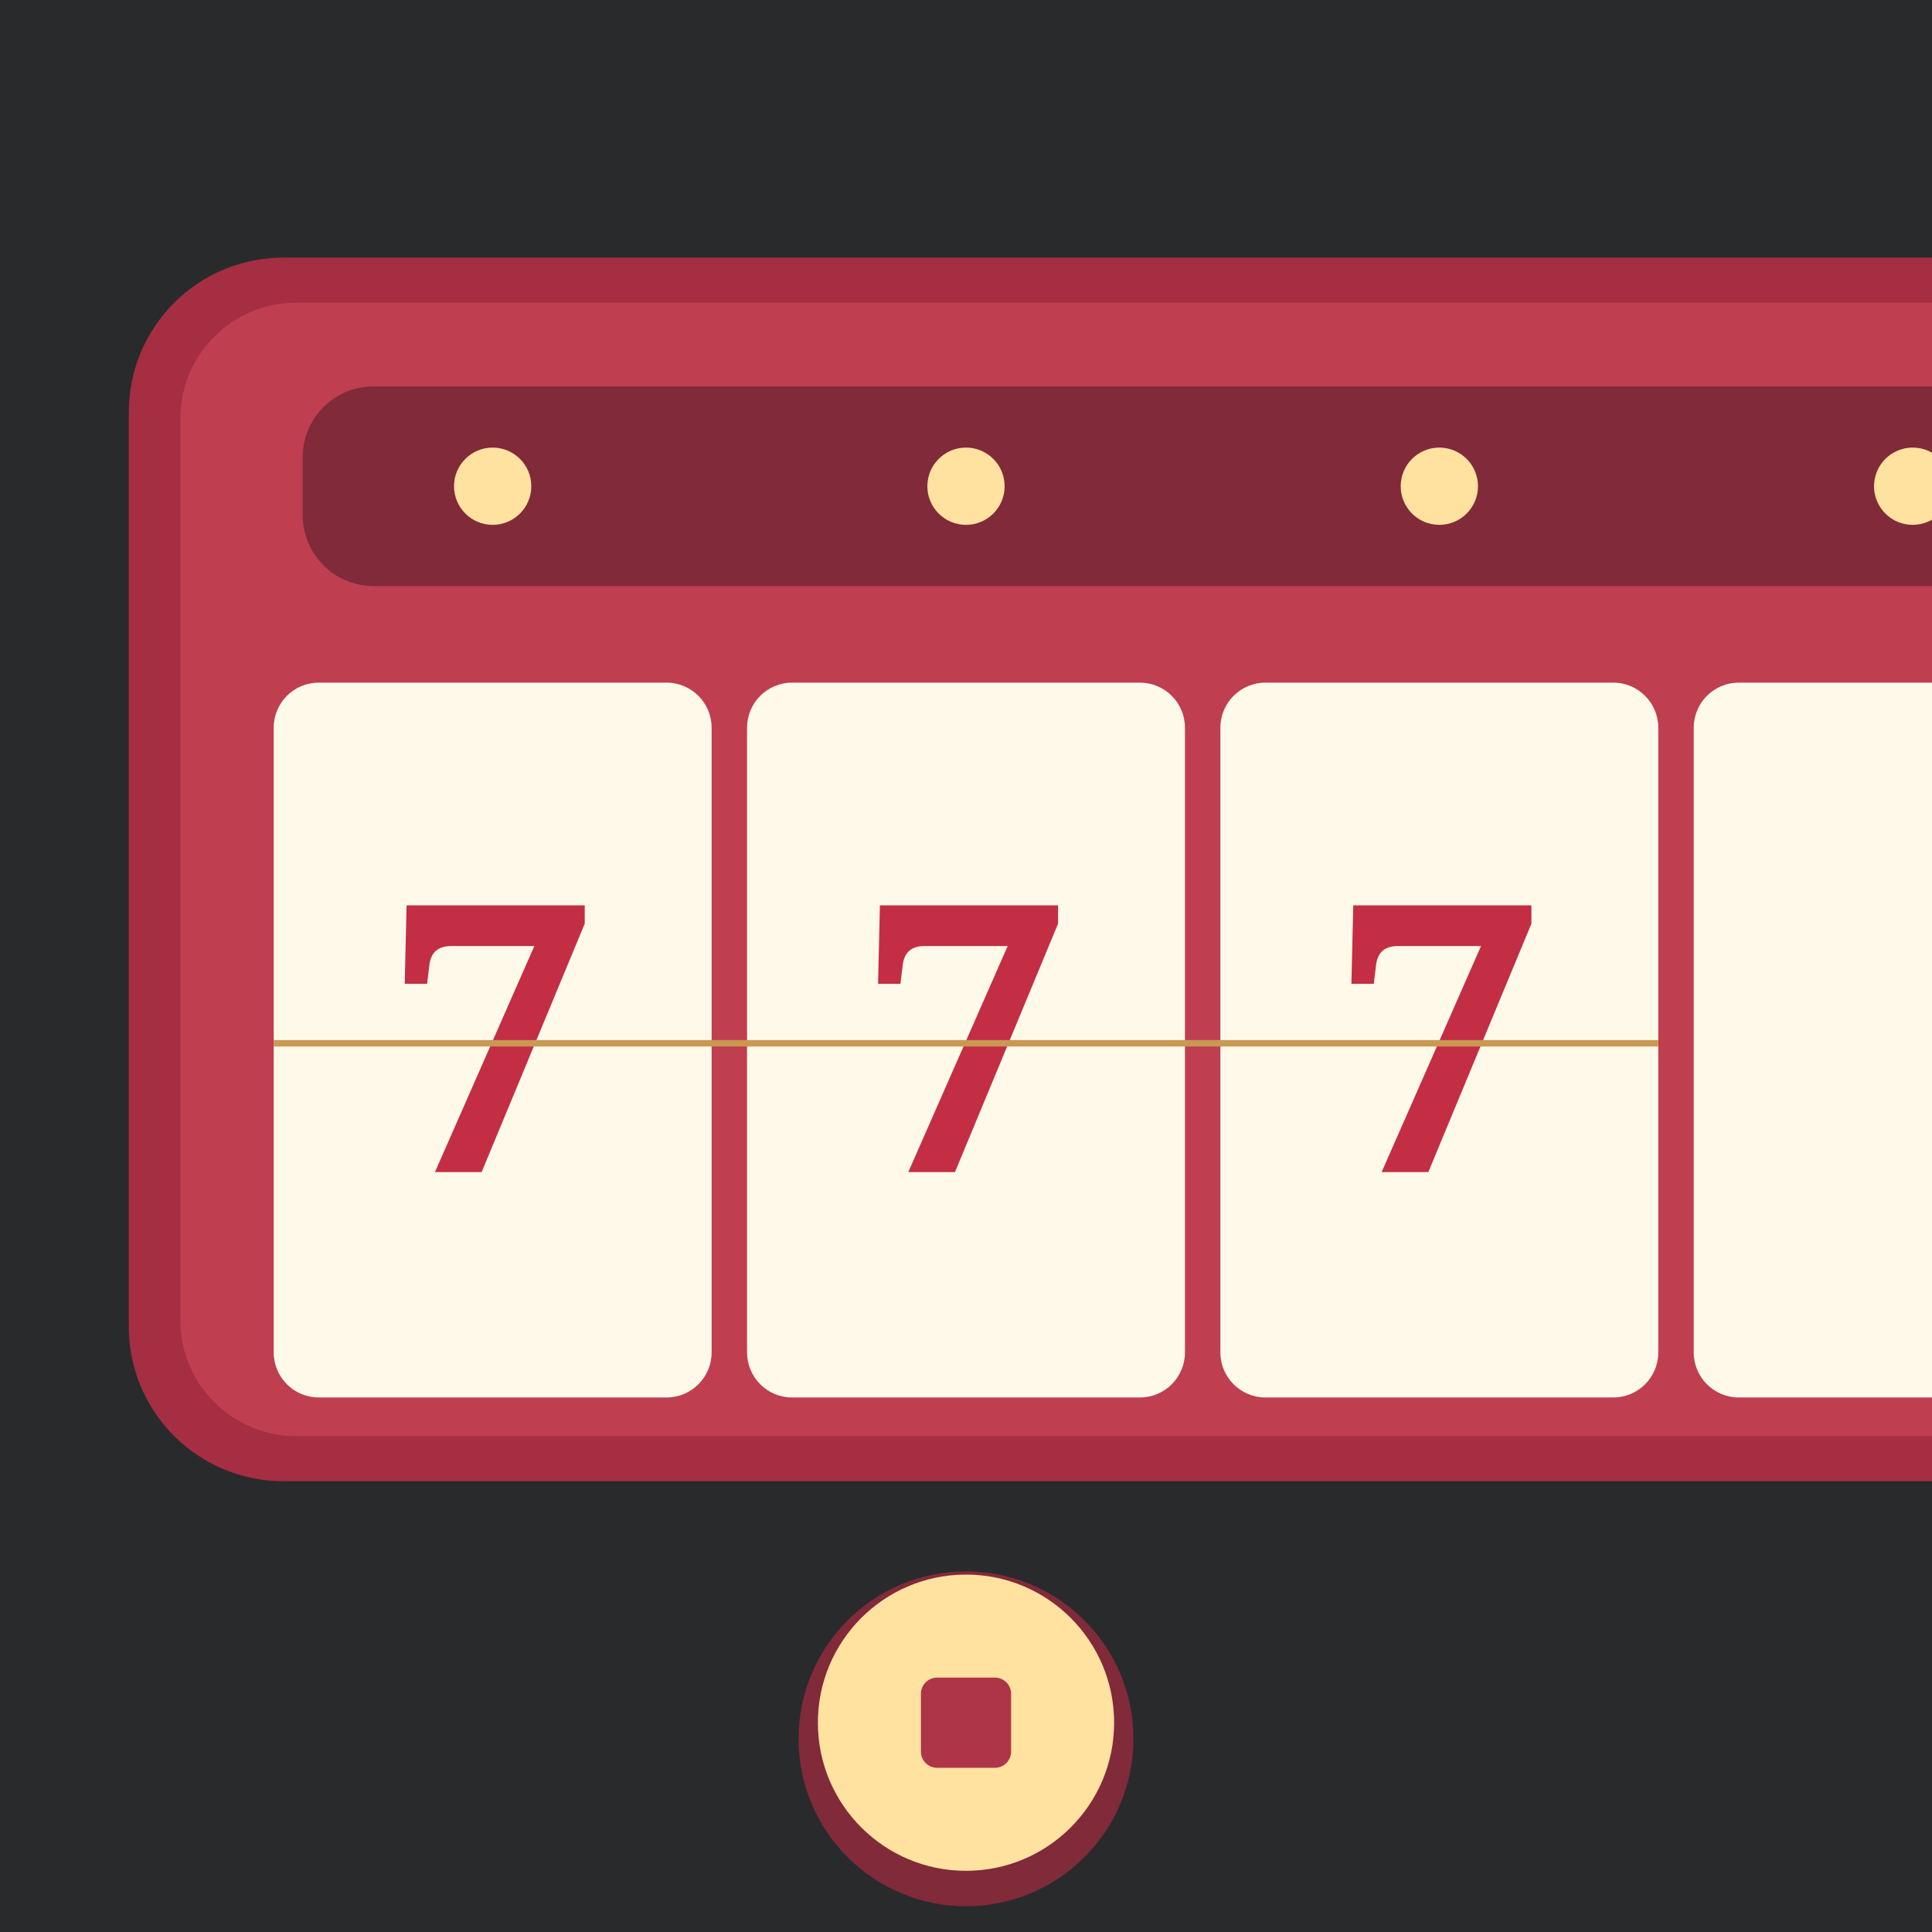
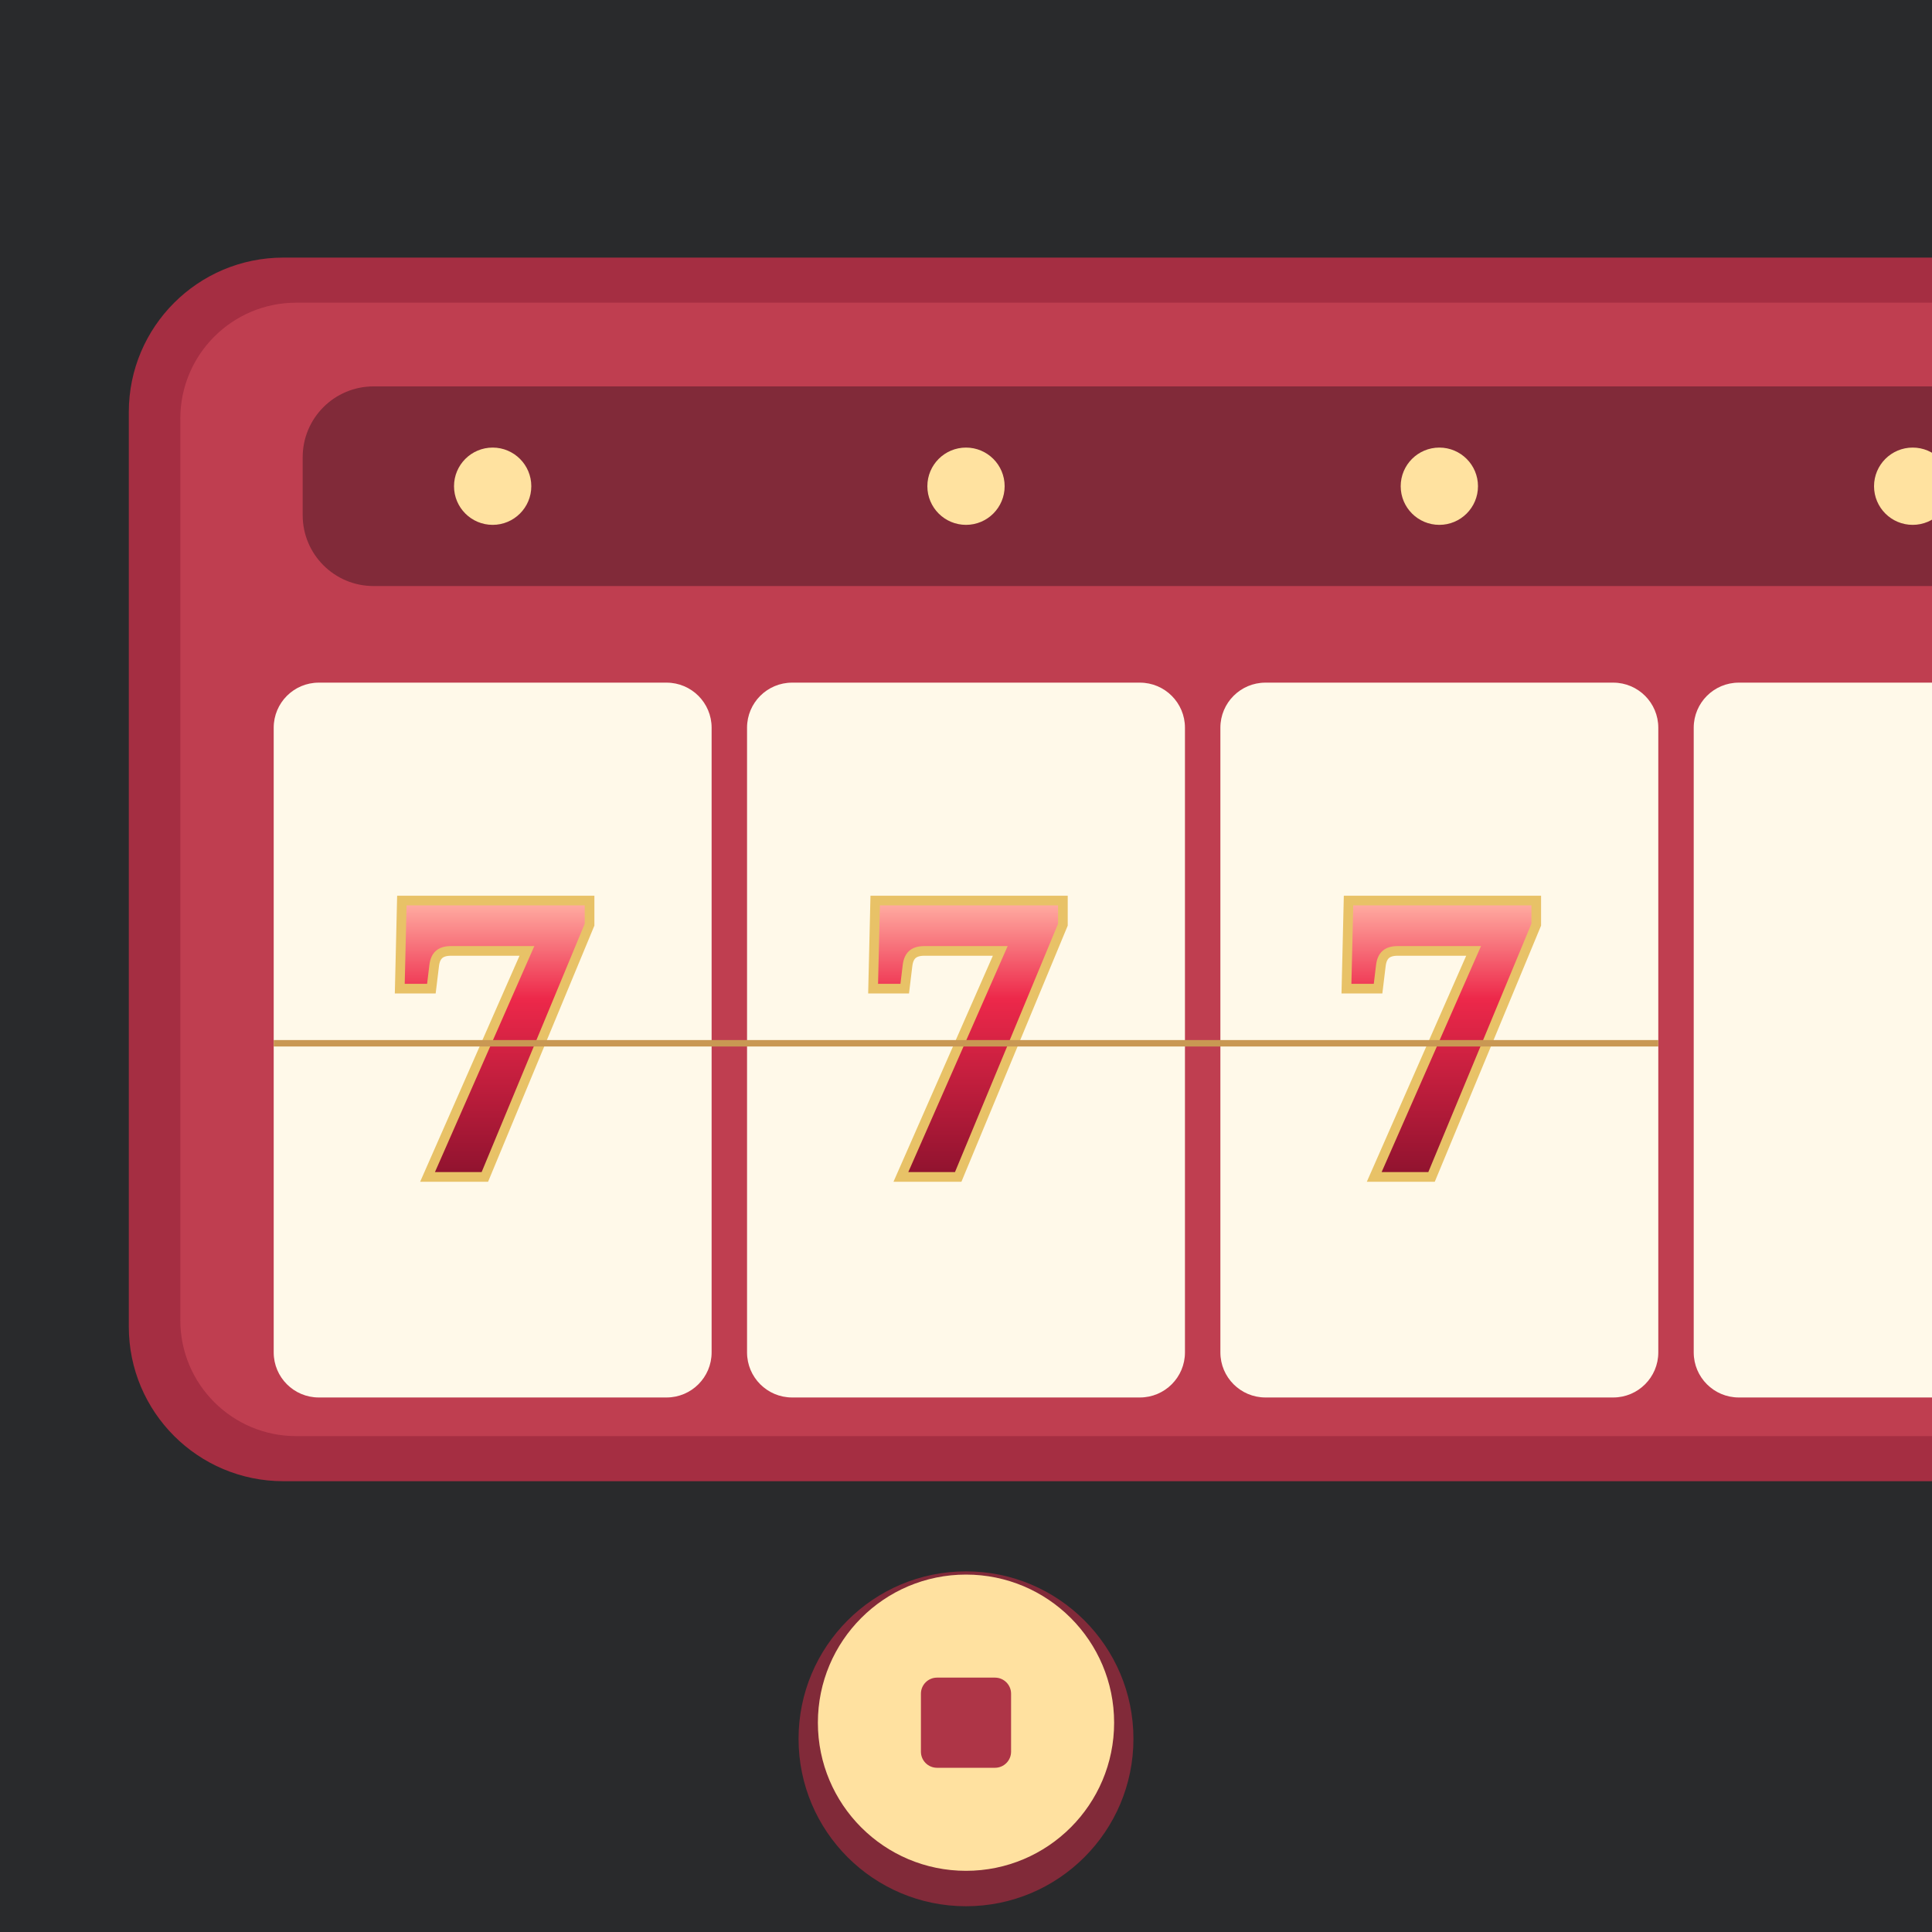
<svg xmlns="http://www.w3.org/2000/svg" width="600" height="600" viewBox="0 0 600 600">
  <rect width="600" height="600" fill="#292a2c" />
  <rect x="40" y="80" width="1500" height="380" rx="48" fill="#a52e42" />
  <rect x="56" y="94" width="1474" height="352" rx="36" fill="#bf3e50" />
  <rect x="94" y="120" width="1400" height="62" rx="22" fill="#812a39" />
  <g fill="#ffe2a0">
    <circle cx="153" cy="151" r="12" />
    <circle cx="300" cy="151" r="12" />
    <circle cx="447" cy="151" r="12" />
    <circle cx="594" cy="151" r="12" />
  </g>
  <g fill="#fff9e9">
    <rect x="85" y="212" width="136" height="222" rx="14" />
    <rect x="232" y="212" width="136" height="222" rx="14" />
    <rect x="379" y="212" width="136" height="222" rx="14" />
  </g>
-   <g fill="#c32e44" font-family="Georgia" font-weight="bold" font-size="116" text-anchor="middle">
+   <defs>
+     <linearGradient id="red" x2="0" y2="1">
+       <stop stop-color="#ffaaa0" />
+       <stop offset=".35" stop-color="#ed284a" />
+       <stop offset="1" stop-color="#91132f" />
+     </linearGradient>
+   </defs>
+   <g fill="url(#red)" stroke="#e8c267" stroke-width="6" paint-order="stroke" font-family="Georgia" font-weight="bold" font-size="116" text-anchor="middle">
    <text x="153" y="364">7</text>
    <text x="300" y="364">7</text>
    <text x="447" y="364">7</text>
  </g>
  <path d="M85 324H515" stroke="#c99853" stroke-width="2" />
  <rect x="526" y="212" width="136" height="222" rx="14" fill="#fff9e9" />
  <circle cx="300" cy="540" r="52" fill="#812a39" />
  <circle cx="300" cy="535" r="46" fill="#ffe1a0" />
  <rect x="286" y="521" width="28" height="28" rx="5" fill="#ae3547" />
</svg>
